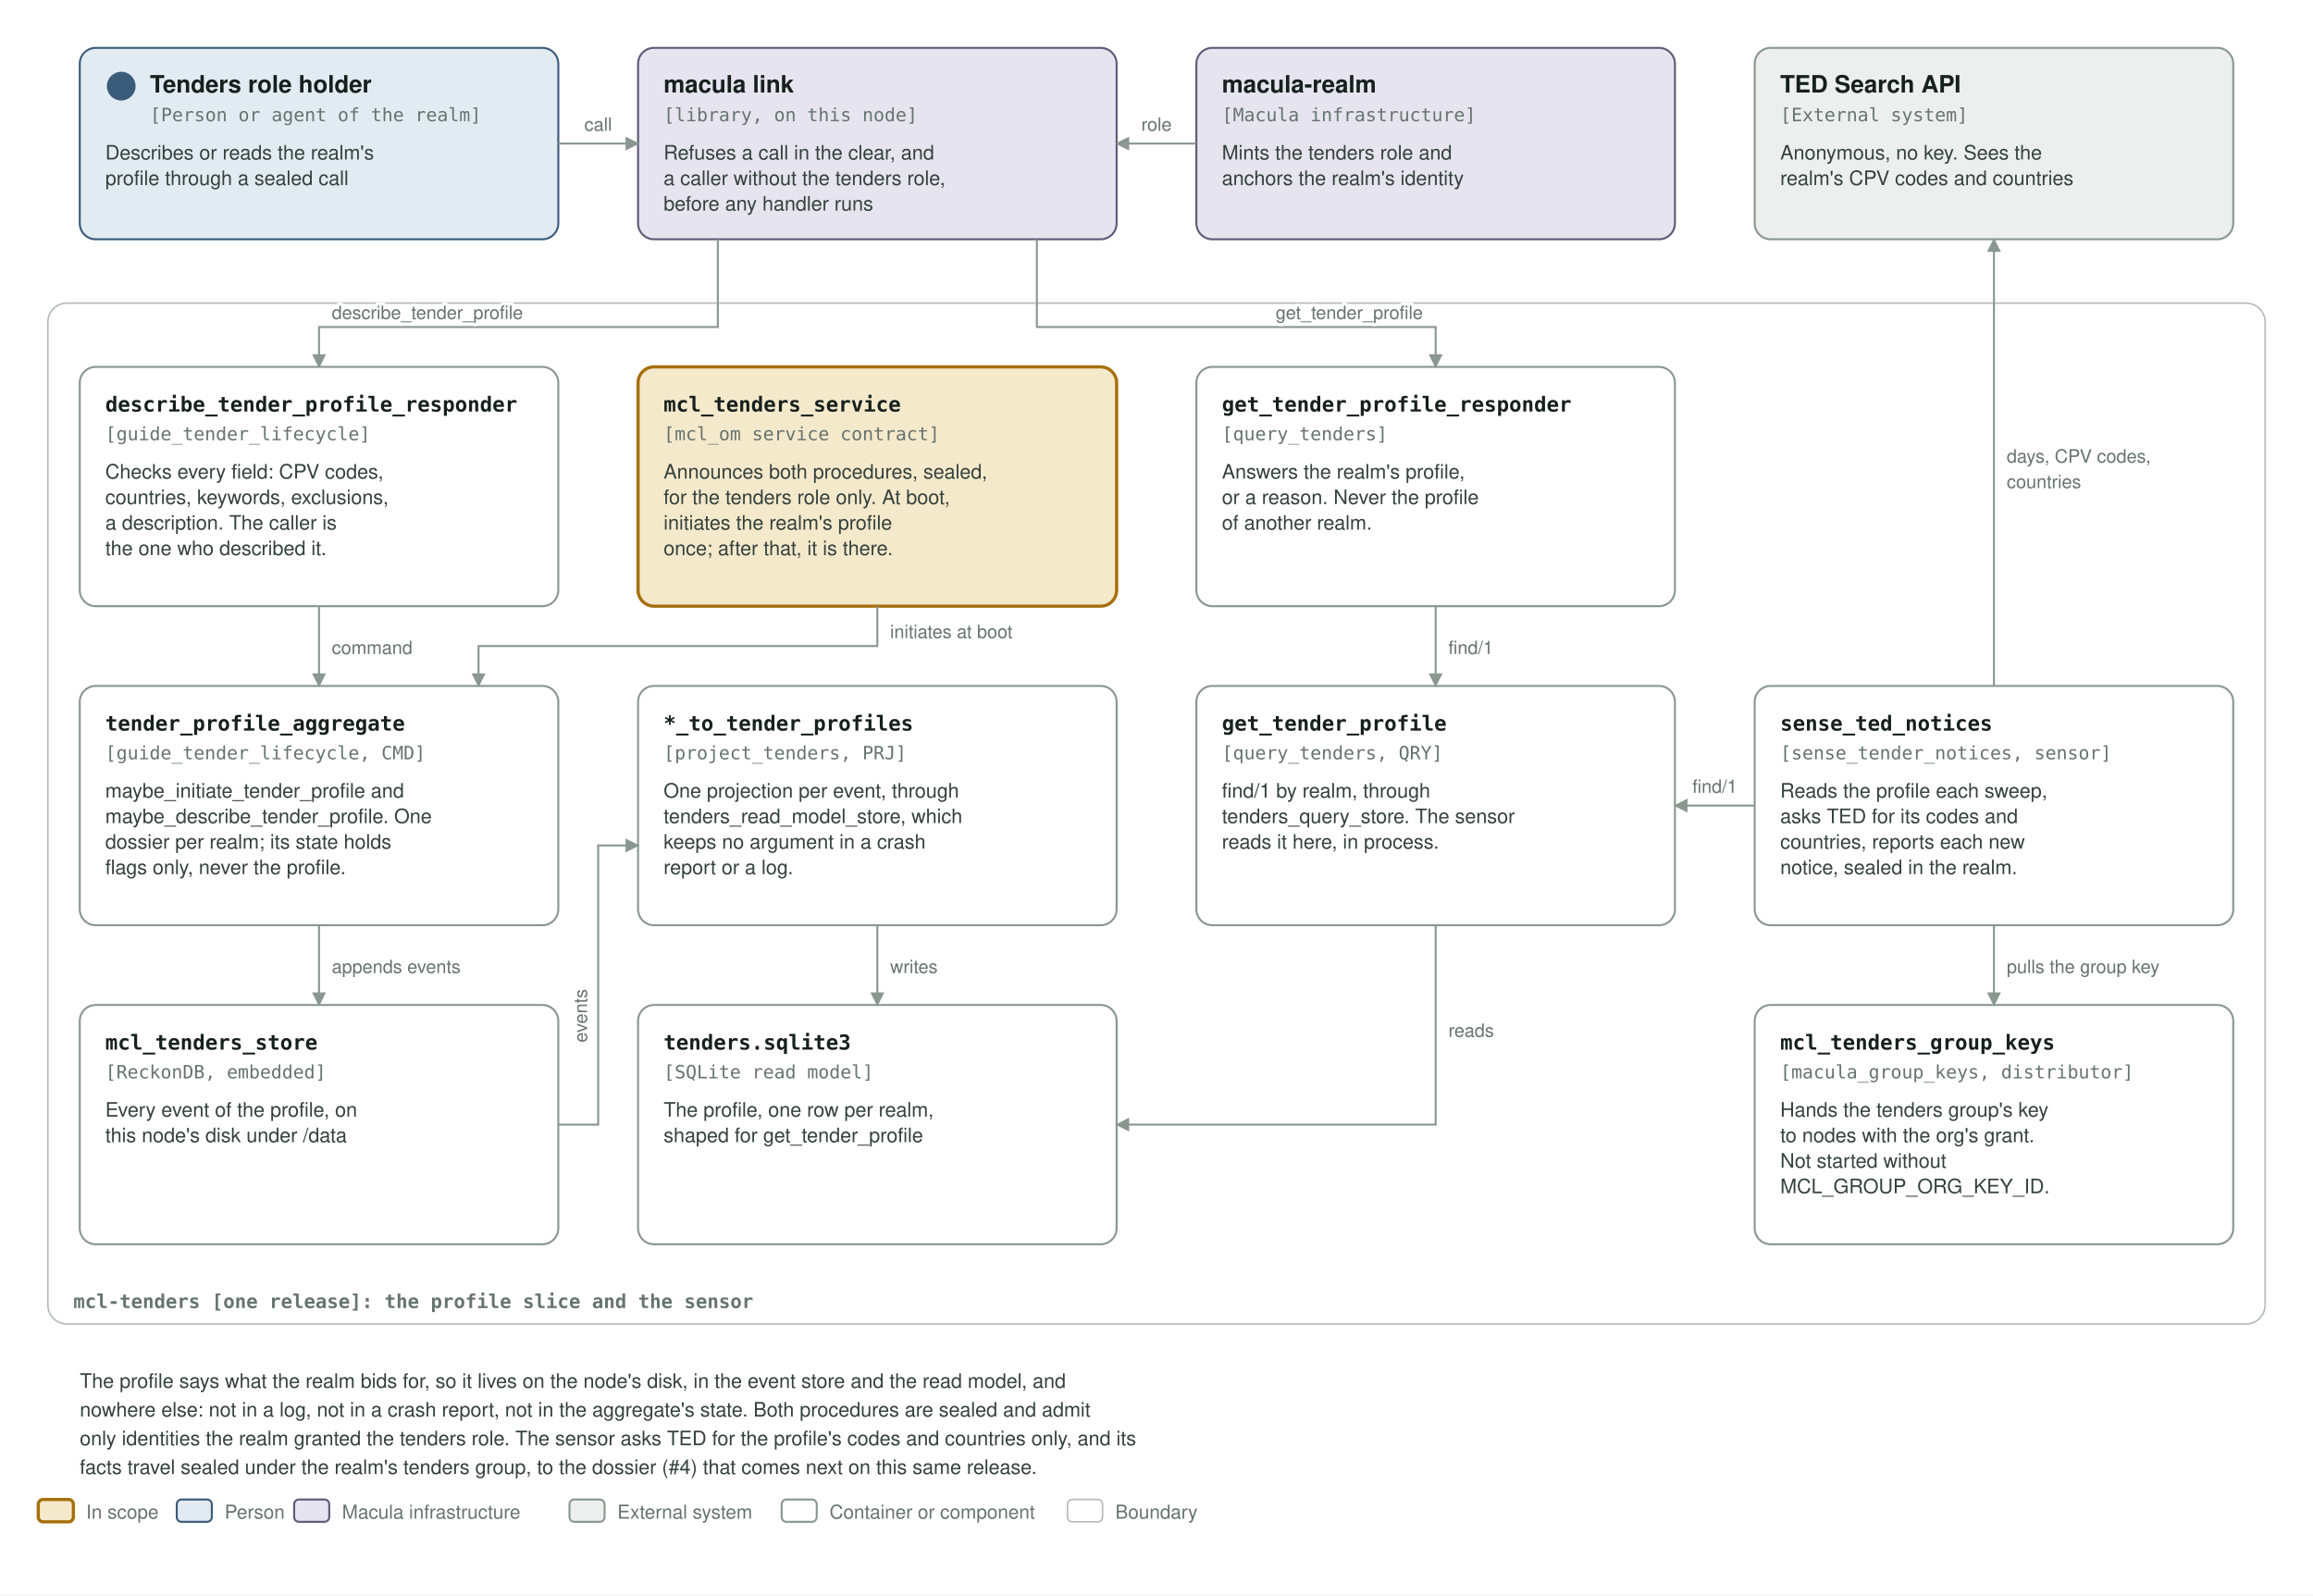
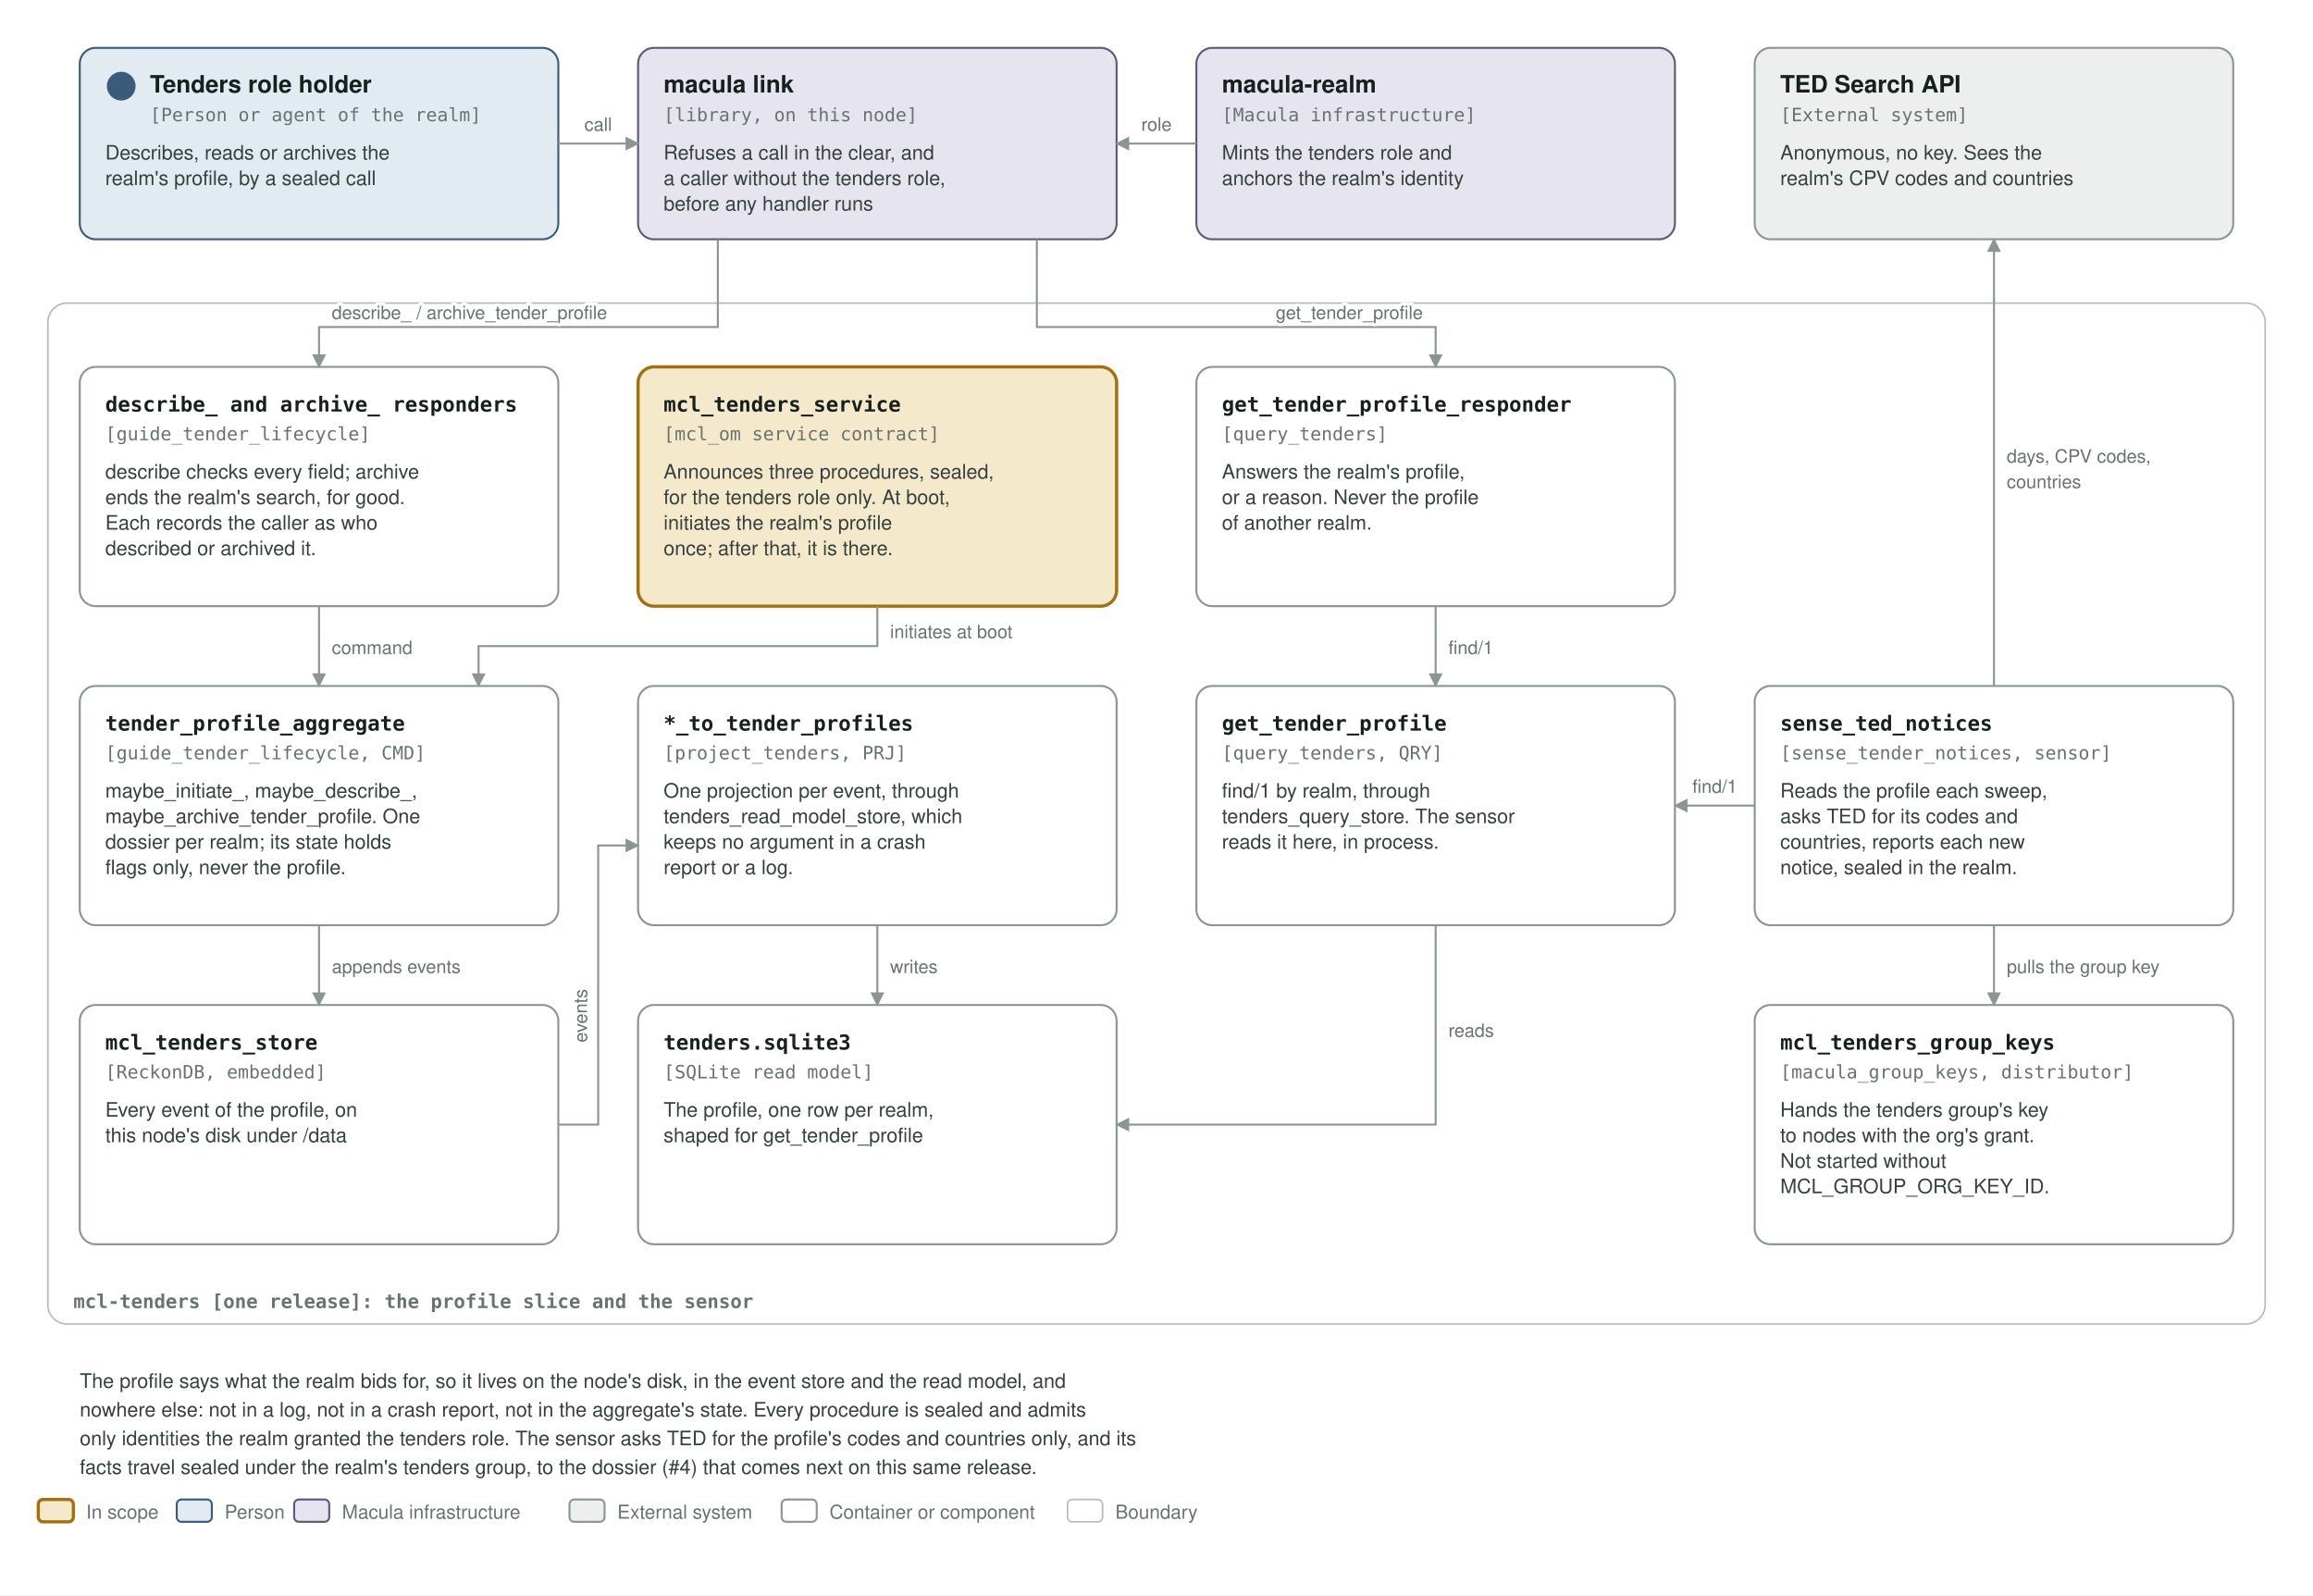
<svg xmlns="http://www.w3.org/2000/svg" viewBox="0 0 1450 1000" role="img" aria-label="mcl-tenders components: the profile slice and the sensor">
  <style>
.t-name { font-family: "Atkinson Hyperlegible", "Segoe UI", system-ui, -apple-system, Helvetica, Arial, sans-serif; font-size: 15px; font-weight: 700; }
.t-desc { font-family: "Atkinson Hyperlegible", "Segoe UI", system-ui, -apple-system, Helvetica, Arial, sans-serif; font-size: 12.5px; }
.t-rel { font-family: "Atkinson Hyperlegible", "Segoe UI", system-ui, -apple-system, Helvetica, Arial, sans-serif; font-size: 11.5px; paint-order: stroke; stroke-width: 4px; stroke-linejoin: round; }
.t-code { font-family: "JetBrains Mono", ui-monospace, Menlo, Consolas, monospace; font-size: 13px; font-weight: 600; }
.t-type { font-family: "JetBrains Mono", ui-monospace, Menlo, Consolas, monospace; font-size: 11.5px; }
.t-bound { font-family: "JetBrains Mono", ui-monospace, Menlo, Consolas, monospace; font-size: 12px; font-weight: 600; }
.t-leg { font-family: "Atkinson Hyperlegible", "Segoe UI", system-ui, -apple-system, Helvetica, Arial, sans-serif; font-size: 12px; }
.edge { fill: none; stroke-width: 1.25; }
.edge-later { fill: none; stroke-width: 1.25; stroke-dasharray: 5 4; }
.bg { fill: #FFFFFF; }
.b-sys { fill: #F5E9CC; stroke: #A56F0A; stroke-width: 2; }
.b-per { fill: #E3EBF2; stroke: #3B5B7A; stroke-width: 1.25; }
.b-mac { fill: #E6E4EE; stroke: #5E5A78; stroke-width: 1.25; }
.b-ext { fill: #ECEFED; stroke: #8A9791; stroke-width: 1.25; }
.b-cmp { fill: #FFFFFF; stroke: #8A9791; stroke-width: 1.25; }
.b-later { fill: none; stroke: #8A9791; stroke-width: 1.25; stroke-dasharray: 5 4; }
.bound { fill: none; stroke: #B3BDB8; stroke-width: 1; }
.head { fill: #3B5B7A; }
.t-name, .t-code { fill: #16201D; }
.t-type, .t-bound, .t-leg { fill: #66736E; }
.t-desc { fill: #34413C; }
.t-rel { fill: #66736E; stroke: #FFFFFF; }
.edge, .edge-later { stroke: #8A9791; }
.arrowhead { fill: #8A9791; }
@media (prefers-color-scheme: dark) {
.bg { fill: #171F1C; }
.b-sys { fill: #3A2E13; stroke: #E3AA3C; }
.b-per { fill: #1D2A36; stroke: #8EB4D8; }
.b-mac { fill: #26243A; stroke: #A9A4C8; }
.b-ext { fill: #1C2421; stroke: #7D8B85; }
.b-cmp { fill: #171F1C; stroke: #7D8B85; }
.b-later { stroke: #7D8B85; }
.bound { stroke: #4A5752; }
.head { fill: #8EB4D8; }
.t-name, .t-code { fill: #E6ECE9; }
.t-type, .t-bound, .t-leg { fill: #93A09A; }
.t-desc { fill: #C3CDC8; }
.t-rel { fill: #93A09A; stroke: #171F1C; }
.edge, .edge-later { stroke: #7D8B85; }
.arrowhead { fill: #7D8B85; }
}
</style>
  <defs>
    <marker id="a" viewBox="0 0 10 10" refX="9" refY="5" markerWidth="7" markerHeight="7" orient="auto-start-reverse">
      <path class="arrowhead" d="M0 0L10 5L0 10z" />
    </marker>
  </defs>
  <rect class="bg" x="0" y="0" width="1450" height="1000" />
  <rect class="b-per" x="50" y="30" width="300" height="120" rx="10" />
  <circle class="head" cx="76" cy="54" r="9" />
  <text class="t-name" x="94" y="58">Tenders role holder</text>
  <text class="t-type" x="94" y="76">[Person or agent of the realm]</text>
-   <text class="t-desc" x="66" y="100">Describes or reads the realm's</text>
-   <text class="t-desc" x="66" y="116">profile through a sealed call</text>
+   <text class="t-desc" x="66" y="100">Describes, reads or archives the</text>
+   <text class="t-desc" x="66" y="116">realm's profile, by a sealed call</text>
  <rect class="b-mac" x="400" y="30" width="300" height="120" rx="10" />
  <text class="t-name" x="416" y="58">macula link</text>
  <text class="t-type" x="416" y="76">[library, on this node]</text>
  <text class="t-desc" x="416" y="100">Refuses a call in the clear, and</text>
  <text class="t-desc" x="416" y="116">a caller without the tenders role,</text>
  <text class="t-desc" x="416" y="132">before any handler runs</text>
  <rect class="b-mac" x="750" y="30" width="300" height="120" rx="10" />
  <text class="t-name" x="766" y="58">macula-realm</text>
  <text class="t-type" x="766" y="76">[Macula infrastructure]</text>
  <text class="t-desc" x="766" y="100">Mints the tenders role and</text>
  <text class="t-desc" x="766" y="116">anchors the realm's identity</text>
  <rect class="bound" x="30" y="190" width="1390" height="640" rx="12" />
  <text class="t-bound" x="46" y="820">mcl-tenders [one release]: the profile slice and the sensor</text>
  <rect class="b-cmp" x="50" y="230" width="300" height="150" rx="10" />
-   <text class="t-code" x="66" y="258">describe_tender_profile_responder</text>
+   <text class="t-code" x="66" y="258">describe_ and archive_ responders</text>
  <text class="t-type" x="66" y="276">[guide_tender_lifecycle]</text>
-   <text class="t-desc" x="66" y="300">Checks every field: CPV codes,</text>
-   <text class="t-desc" x="66" y="316">countries, keywords, exclusions,</text>
-   <text class="t-desc" x="66" y="332">a description. The caller is</text>
-   <text class="t-desc" x="66" y="348">the one who described it.</text>
+   <text class="t-desc" x="66" y="300">describe checks every field; archive</text>
+   <text class="t-desc" x="66" y="316">ends the realm's search, for good.</text>
+   <text class="t-desc" x="66" y="332">Each records the caller as who</text>
+   <text class="t-desc" x="66" y="348">described or archived it.</text>
  <rect class="b-sys" x="400" y="230" width="300" height="150" rx="10" />
  <text class="t-code" x="416" y="258">mcl_tenders_service</text>
  <text class="t-type" x="416" y="276">[mcl_om service contract]</text>
-   <text class="t-desc" x="416" y="300">Announces both procedures, sealed,</text>
+   <text class="t-desc" x="416" y="300">Announces three procedures, sealed,</text>
  <text class="t-desc" x="416" y="316">for the tenders role only. At boot,</text>
  <text class="t-desc" x="416" y="332">initiates the realm's profile</text>
  <text class="t-desc" x="416" y="348">once; after that, it is there.</text>
  <rect class="b-cmp" x="750" y="230" width="300" height="150" rx="10" />
  <text class="t-code" x="766" y="258">get_tender_profile_responder</text>
  <text class="t-type" x="766" y="276">[query_tenders]</text>
  <text class="t-desc" x="766" y="300">Answers the realm's profile,</text>
  <text class="t-desc" x="766" y="316">or a reason. Never the profile</text>
  <text class="t-desc" x="766" y="332">of another realm.</text>
  <rect class="b-cmp" x="50" y="430" width="300" height="150" rx="10" />
  <text class="t-code" x="66" y="458">tender_profile_aggregate</text>
  <text class="t-type" x="66" y="476">[guide_tender_lifecycle, CMD]</text>
-   <text class="t-desc" x="66" y="500">maybe_initiate_tender_profile and</text>
-   <text class="t-desc" x="66" y="516">maybe_describe_tender_profile. One</text>
+   <text class="t-desc" x="66" y="500">maybe_initiate_, maybe_describe_,</text>
+   <text class="t-desc" x="66" y="516">maybe_archive_tender_profile. One</text>
  <text class="t-desc" x="66" y="532">dossier per realm; its state holds</text>
  <text class="t-desc" x="66" y="548">flags only, never the profile.</text>
  <rect class="b-cmp" x="400" y="430" width="300" height="150" rx="10" />
  <text class="t-code" x="416" y="458">*_to_tender_profiles</text>
  <text class="t-type" x="416" y="476">[project_tenders, PRJ]</text>
  <text class="t-desc" x="416" y="500">One projection per event, through</text>
  <text class="t-desc" x="416" y="516">tenders_read_model_store, which</text>
  <text class="t-desc" x="416" y="532">keeps no argument in a crash</text>
  <text class="t-desc" x="416" y="548">report or a log.</text>
  <rect class="b-cmp" x="750" y="430" width="300" height="150" rx="10" />
  <text class="t-code" x="766" y="458">get_tender_profile</text>
  <text class="t-type" x="766" y="476">[query_tenders, QRY]</text>
  <text class="t-desc" x="766" y="500">find/1 by realm, through</text>
  <text class="t-desc" x="766" y="516">tenders_query_store. The sensor</text>
  <text class="t-desc" x="766" y="532">reads it here, in process.</text>
  <rect class="b-cmp" x="50" y="630" width="300" height="150" rx="10" />
  <text class="t-code" x="66" y="658">mcl_tenders_store</text>
  <text class="t-type" x="66" y="676">[ReckonDB, embedded]</text>
  <text class="t-desc" x="66" y="700">Every event of the profile, on</text>
  <text class="t-desc" x="66" y="716">this node's disk under /data</text>
  <rect class="b-cmp" x="400" y="630" width="300" height="150" rx="10" />
  <text class="t-code" x="416" y="658">tenders.sqlite3</text>
  <text class="t-type" x="416" y="676">[SQLite read model]</text>
  <text class="t-desc" x="416" y="700">The profile, one row per realm,</text>
  <text class="t-desc" x="416" y="716">shaped for get_tender_profile</text>
  <rect class="b-ext" x="1100" y="30" width="300" height="120" rx="10" />
  <text class="t-name" x="1116" y="58">TED Search API</text>
  <text class="t-type" x="1116" y="76">[External system]</text>
  <text class="t-desc" x="1116" y="100">Anonymous, no key. Sees the</text>
  <text class="t-desc" x="1116" y="116">realm's CPV codes and countries</text>
  <rect class="b-cmp" x="1100" y="430" width="300" height="150" rx="10" />
  <text class="t-code" x="1116" y="458">sense_ted_notices</text>
  <text class="t-type" x="1116" y="476">[sense_tender_notices, sensor]</text>
  <text class="t-desc" x="1116" y="500">Reads the profile each sweep,</text>
  <text class="t-desc" x="1116" y="516">asks TED for its codes and</text>
  <text class="t-desc" x="1116" y="532">countries, reports each new</text>
  <text class="t-desc" x="1116" y="548">notice, sealed in the realm.</text>
  <rect class="b-cmp" x="1100" y="630" width="300" height="150" rx="10" />
  <text class="t-code" x="1116" y="658">mcl_tenders_group_keys</text>
  <text class="t-type" x="1116" y="676">[macula_group_keys, distributor]</text>
  <text class="t-desc" x="1116" y="700">Hands the tenders group's key</text>
  <text class="t-desc" x="1116" y="716">to nodes with the org's grant.</text>
  <text class="t-desc" x="1116" y="732">Not started without</text>
  <text class="t-desc" x="1116" y="748">MCL_GROUP_ORG_KEY_ID.</text>
  <path class="edge" d="M350 90H400" marker-end="url(#a)" />
  <text class="t-rel" x="375" y="82" text-anchor="middle">call</text>
  <path class="edge" d="M1100 505H1050" marker-end="url(#a)" />
  <text class="t-rel" x="1075" y="497" text-anchor="middle">find/1</text>
  <path class="edge" d="M1250 430V150" marker-end="url(#a)" />
  <text class="t-rel" x="1258" y="290">days, CPV codes,</text>
  <text class="t-rel" x="1258" y="306">countries</text>
  <path class="edge" d="M1250 580V630" marker-end="url(#a)" />
  <text class="t-rel" x="1258" y="610">pulls the group key</text>
  <path class="edge" d="M750 90H700" marker-end="url(#a)" />
  <text class="t-rel" x="725" y="82" text-anchor="middle">role</text>
  <path class="edge" d="M450 150V205H200V230" marker-end="url(#a)" />
-   <text class="t-rel" x="208" y="200">describe_tender_profile</text>
+   <text class="t-rel" x="208" y="200">describe_ / archive_tender_profile</text>
  <path class="edge" d="M650 150V205H900V230" marker-end="url(#a)" />
  <text class="t-rel" x="892" y="200" text-anchor="end">get_tender_profile</text>
  <path class="edge" d="M200 380V430" marker-end="url(#a)" />
  <text class="t-rel" x="208" y="410">command</text>
  <path class="edge" d="M550 380V405H300V430" marker-end="url(#a)" />
  <text class="t-rel" x="558" y="400">initiates at boot</text>
  <path class="edge" d="M900 380V430" marker-end="url(#a)" />
  <text class="t-rel" x="908" y="410">find/1</text>
  <path class="edge" d="M200 580V630" marker-end="url(#a)" />
  <text class="t-rel" x="208" y="610">appends events</text>
  <path class="edge" d="M350 705H375V530H400" marker-end="url(#a)" />
  <text class="t-rel" x="368" y="620" text-anchor="end" transform="rotate(-90 368 620)">events</text>
  <path class="edge" d="M550 580V630" marker-end="url(#a)" />
  <text class="t-rel" x="558" y="610">writes</text>
  <path class="edge" d="M900 580V705H700" marker-end="url(#a)" />
  <text class="t-rel" x="908" y="650">reads</text>
  <text class="t-desc" x="50" y="870">The profile says what the realm bids for, so it lives on the node's disk, in the event store and the read model, and</text>
-   <text class="t-desc" x="50" y="888">nowhere else: not in a log, not in a crash report, not in the aggregate's state. Both procedures are sealed and admit</text>
+   <text class="t-desc" x="50" y="888">nowhere else: not in a log, not in a crash report, not in the aggregate's state. Every procedure is sealed and admits</text>
  <text class="t-desc" x="50" y="906">only identities the realm granted the tenders role. The sensor asks TED for the profile's codes and countries only, and its</text>
  <text class="t-desc" x="50" y="924">facts travel sealed under the realm's tenders group, to the dossier (#4) that comes next on this same release.</text>
  <rect class="b-sys" x="24" y="940" width="22" height="14" rx="3" />
  <text class="t-leg" x="54" y="952">In scope</text>
  <rect class="b-per" x="110.8" y="940" width="22" height="14" rx="3" />
  <text class="t-leg" x="140.8" y="952">Person</text>
  <rect class="b-mac" x="184.4" y="940" width="22" height="14" rx="3" />
  <text class="t-leg" x="214.4" y="952">Macula infrastructure</text>
  <rect class="b-ext" x="357.0" y="940" width="22" height="14" rx="3" />
  <text class="t-leg" x="387.0" y="952">External system</text>
  <rect class="b-cmp" x="490.0" y="940" width="22" height="14" rx="3" />
  <text class="t-leg" x="520.0" y="952">Container or component</text>
  <rect class="bound" x="669.2" y="940" width="22" height="14" rx="3" />
  <text class="t-leg" x="699.2" y="952">Boundary</text>
</svg>
